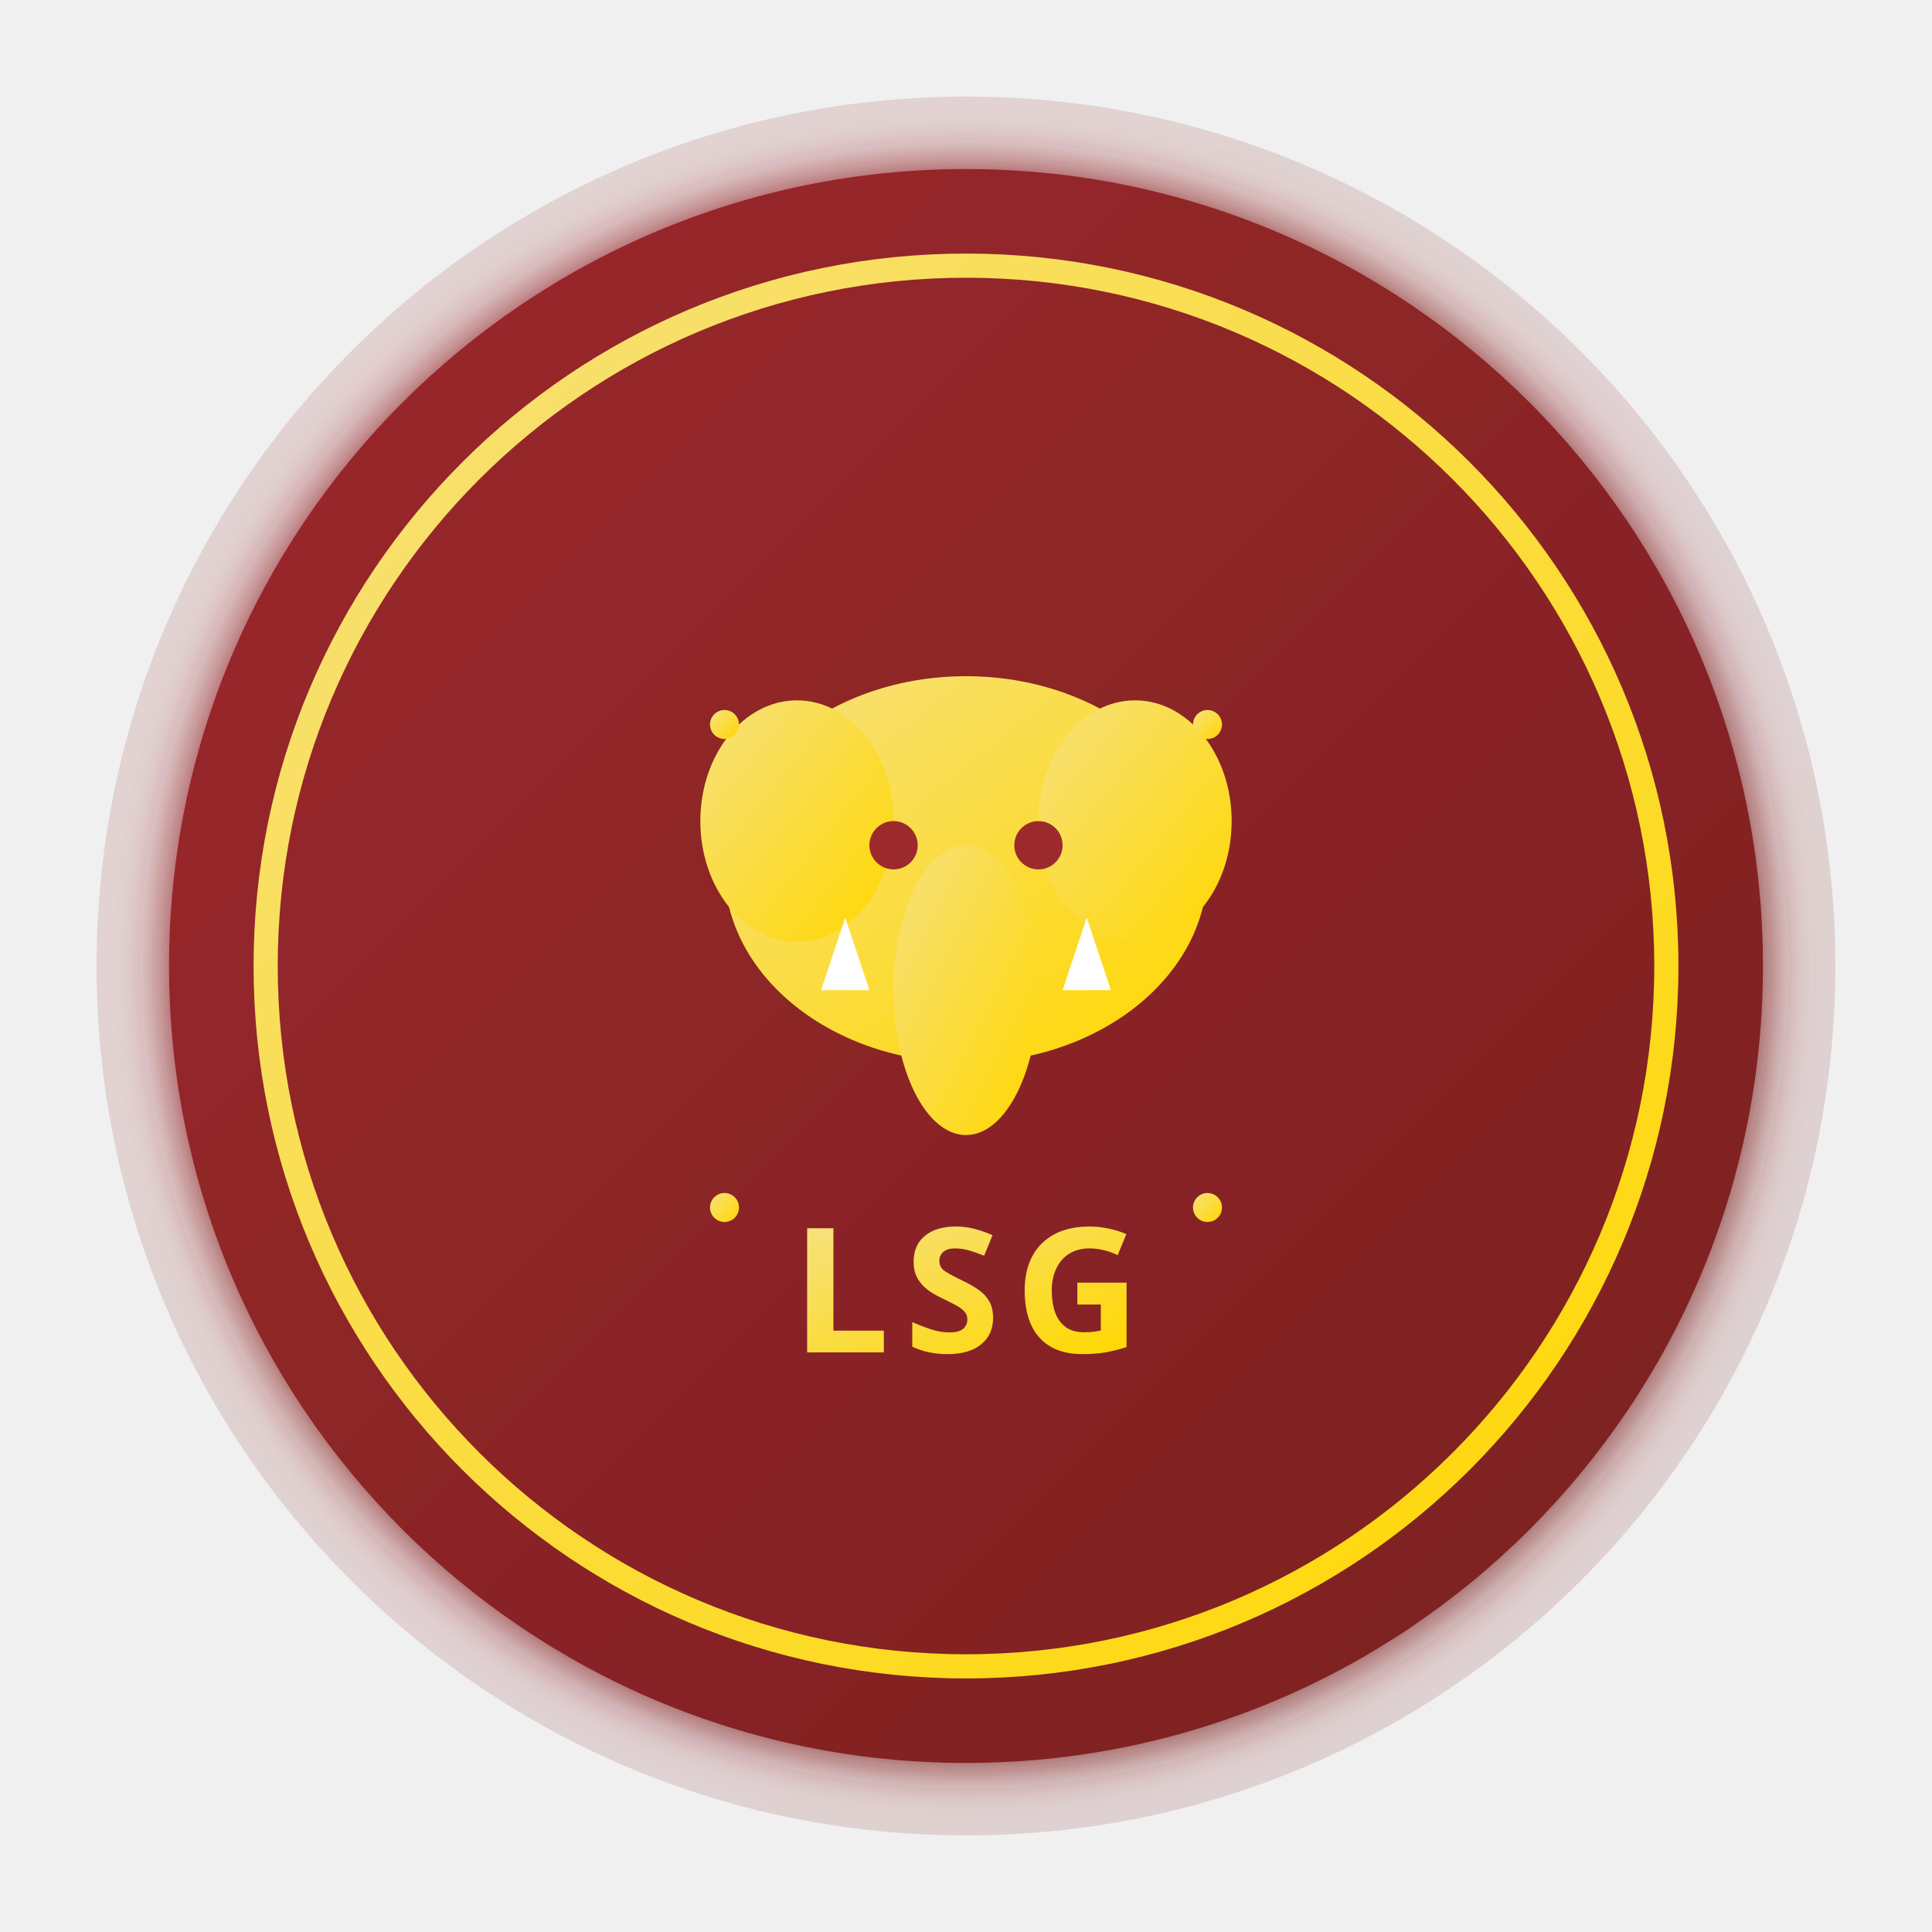
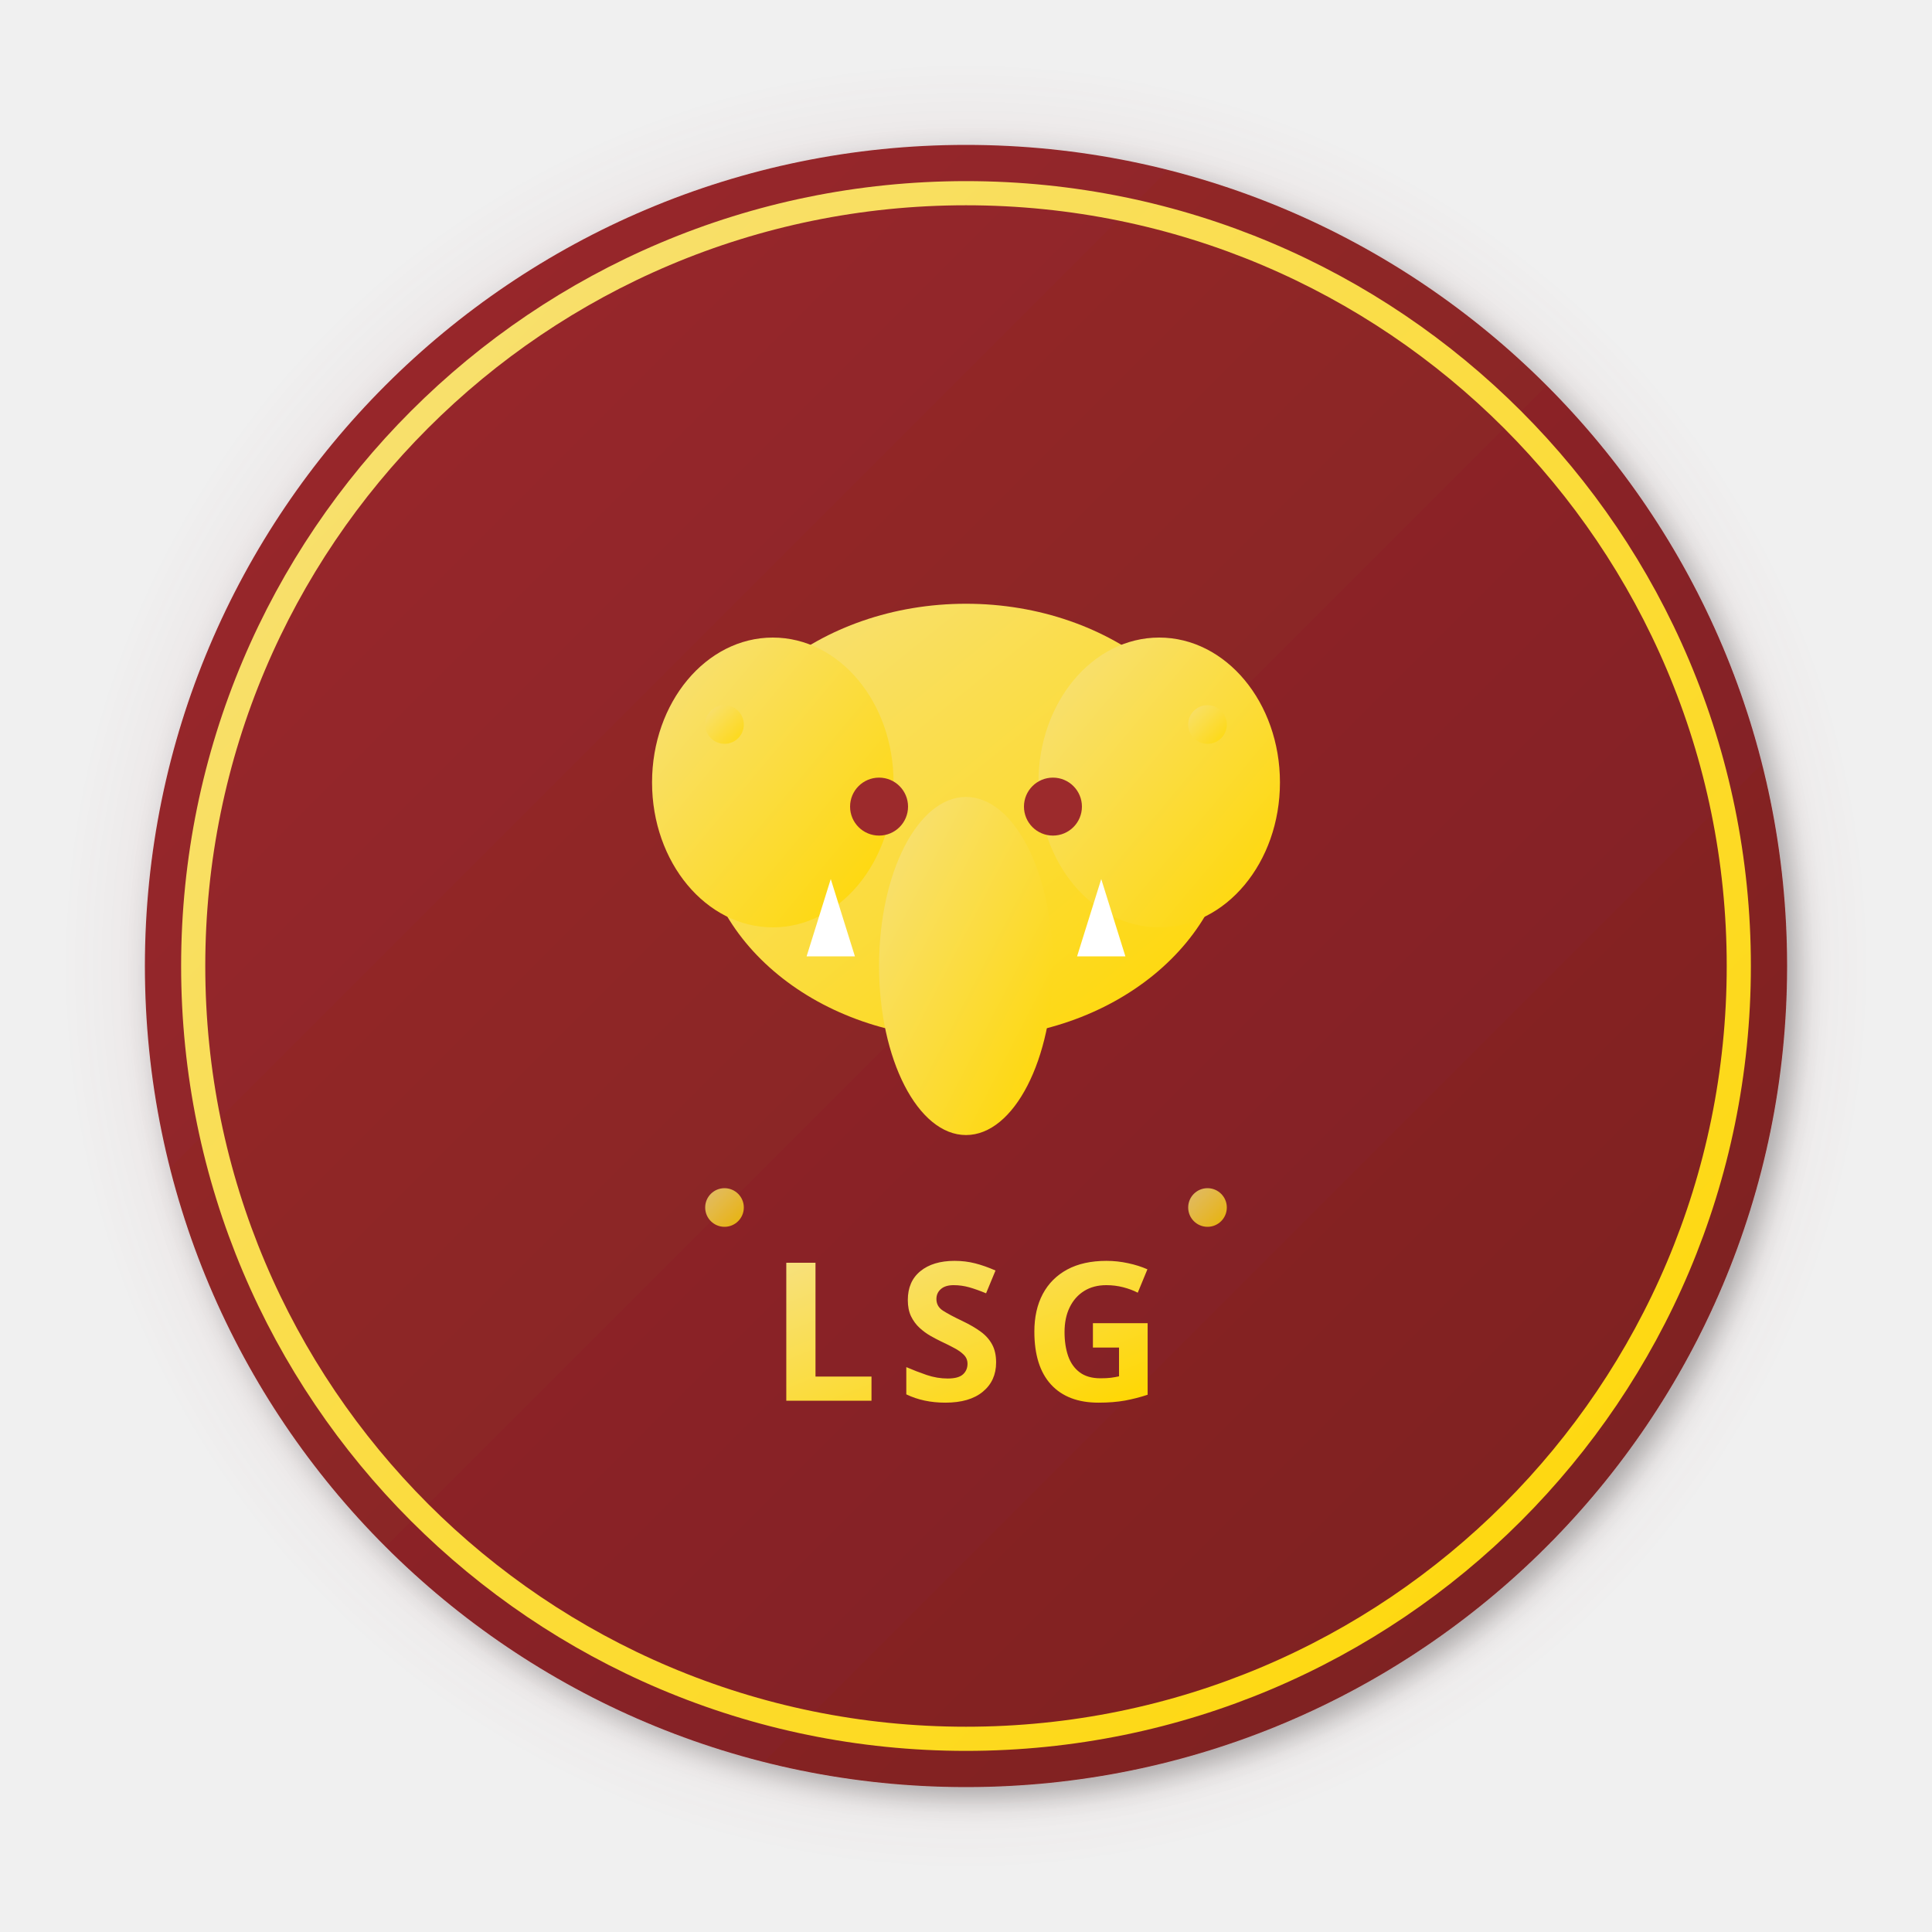
<svg xmlns="http://www.w3.org/2000/svg" width="400" height="400" viewBox="0 0 400 400">
  <defs>
-     <linearGradient id="lsg-maroon" x1="0%" y1="0%" x2="100%" y2="100%">
+     <linearGradient id="lsg-maroon-grad" x1="0%" y1="0%" x2="100%" y2="100%">
      <stop offset="0%" stop-color="#9C2A2C" />
      <stop offset="100%" stop-color="#7A1F21" />
    </linearGradient>
-     <linearGradient id="lsg-gold" x1="0%" y1="0%" x2="100%" y2="100%">
+     <linearGradient id="lsg-gold-grad" x1="0%" y1="0%" x2="100%" y2="100%">
      <stop offset="0%" stop-color="#F7E17D" />
      <stop offset="100%" stop-color="#FFD700" />
    </linearGradient>
-     <filter id="lsg-glow">
-       <feGaussianBlur stdDeviation="5" result="coloredBlur" />
+     <radialGradient id="lsg-glow" cx="50%" cy="50%">
+       <stop offset="0%" stop-color="#9C2A2C" stop-opacity="0.4" />
+       <stop offset="100%" stop-color="#9C2A2C" stop-opacity="0" />
+     </radialGradient>
+     <filter id="lsg-shadow">
+       <feGaussianBlur in="SourceAlpha" stdDeviation="3" />
+       <feOffset dx="2" dy="2" result="offsetblur" />
+       <feComponentTransfer>
+         <feFuncA type="linear" slope="0.3" />
+       </feComponentTransfer>
      <feMerge>
-         <feMergeNode in="coloredBlur" />
+         <feMergeNode />
        <feMergeNode in="SourceGraphic" />
      </feMerge>
    </filter>
  </defs>
-   <circle cx="200" cy="200" r="180" fill="url(#lsg-maroon)" opacity="0.15" />
-   <circle cx="200" cy="200" r="165" fill="url(#lsg-maroon)" filter="url(#lsg-glow)" />
-   <circle cx="200" cy="200" r="145" fill="none" stroke="url(#lsg-gold)" stroke-width="5" />
-   <g transform="translate(200, 180)">
-     <ellipse cx="0" cy="0" rx="50" ry="40" fill="url(#lsg-gold)" />
-     <ellipse cx="0" cy="25" rx="15" ry="30" fill="url(#lsg-gold)" />
-     <ellipse cx="-35" cy="-10" rx="20" ry="25" fill="url(#lsg-gold)" />
-     <ellipse cx="35" cy="-10" rx="20" ry="25" fill="url(#lsg-gold)" />
-     <circle cx="-15" cy="-5" r="5" fill="#9C2A2C" />
-     <circle cx="15" cy="-5" r="5" fill="#9C2A2C" />
-     <path d="M -25 10 L -30 25 L -20 25 Z" fill="#FFFFFF" />
-     <path d="M 25 10 L 30 25 L 20 25 Z" fill="#FFFFFF" />
+   <circle cx="200" cy="200" r="190" fill="url(#lsg-glow)" />
+   <circle cx="200" cy="200" r="170" fill="url(#lsg-maroon-grad)" filter="url(#lsg-shadow)" />
+   <circle cx="200" cy="200" r="160" fill="none" stroke="url(#lsg-gold-grad)" stroke-width="5" />
+   <g transform="translate(200, 170)">
+     <ellipse cx="0" cy="0" rx="55" ry="45" fill="url(#lsg-gold-grad)" />
+     <ellipse cx="0" cy="30" rx="18" ry="35" fill="url(#lsg-gold-grad)" />
+     <ellipse cx="-40" cy="-8" rx="25" ry="30" fill="url(#lsg-gold-grad)" />
+     <ellipse cx="40" cy="-8" rx="25" ry="30" fill="url(#lsg-gold-grad)" />
+     <circle cx="-18" cy="-3" r="6" fill="#9C2A2C" />
+     <circle cx="18" cy="-3" r="6" fill="#9C2A2C" />
+     <path d="M -28 12 L -33 28 L -23 28 Z" fill="#FFFFFF" />
+     <path d="M 28 12 L 33 28 L 23 28 Z" fill="#FFFFFF" />
  </g>
-   <text x="200" y="280" font-family="Arial Black, sans-serif" font-size="36" font-weight="900" fill="url(#lsg-gold)" text-anchor="middle" letter-spacing="3">LSG</text>
-   <circle cx="150" cy="150" r="3" fill="url(#lsg-gold)" />
-   <circle cx="250" cy="150" r="3" fill="url(#lsg-gold)" />
-   <circle cx="150" cy="250" r="3" fill="url(#lsg-gold)" />
-   <circle cx="250" cy="250" r="3" fill="url(#lsg-gold)" />
+   <text x="200" y="290" font-family="Arial Black, sans-serif" font-size="40" font-weight="900" fill="url(#lsg-gold-grad)" text-anchor="middle" letter-spacing="4">LSG</text>
+   <circle cx="150" cy="150" r="4" fill="url(#lsg-gold-grad)" opacity="0.8" />
+   <circle cx="250" cy="150" r="4" fill="url(#lsg-gold-grad)" opacity="0.8" />
+   <circle cx="150" cy="250" r="4" fill="url(#lsg-gold-grad)" opacity="0.8" />
+   <circle cx="250" cy="250" r="4" fill="url(#lsg-gold-grad)" opacity="0.8" />
</svg>
